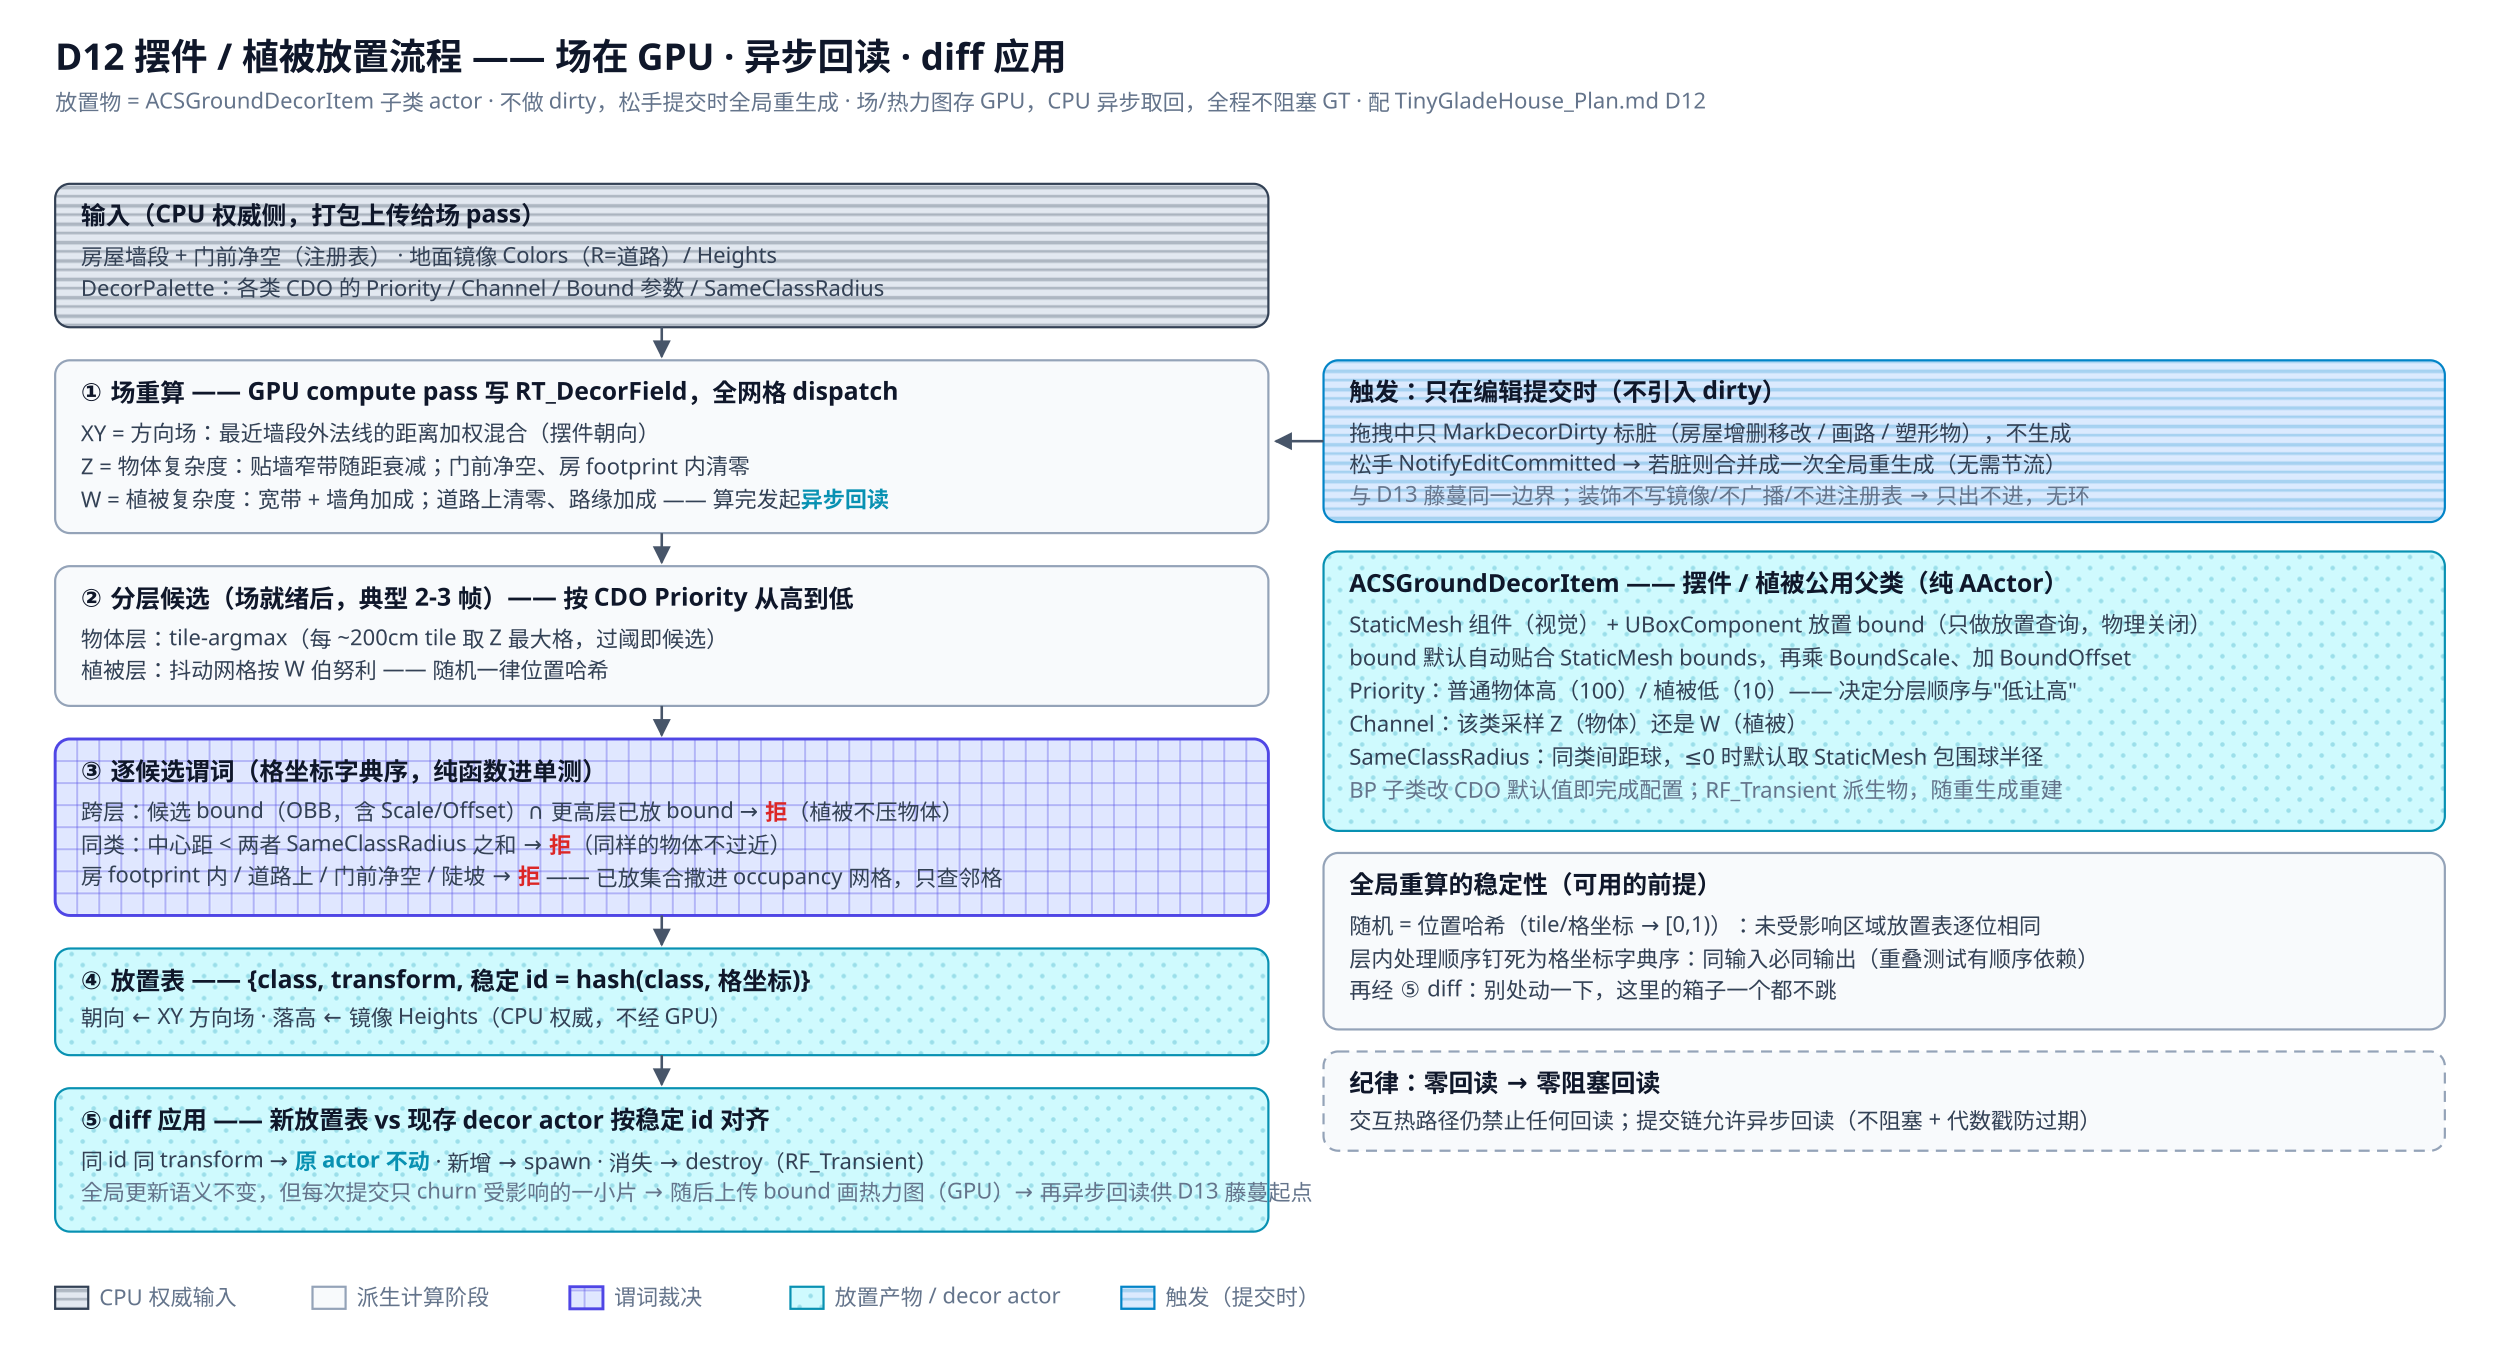
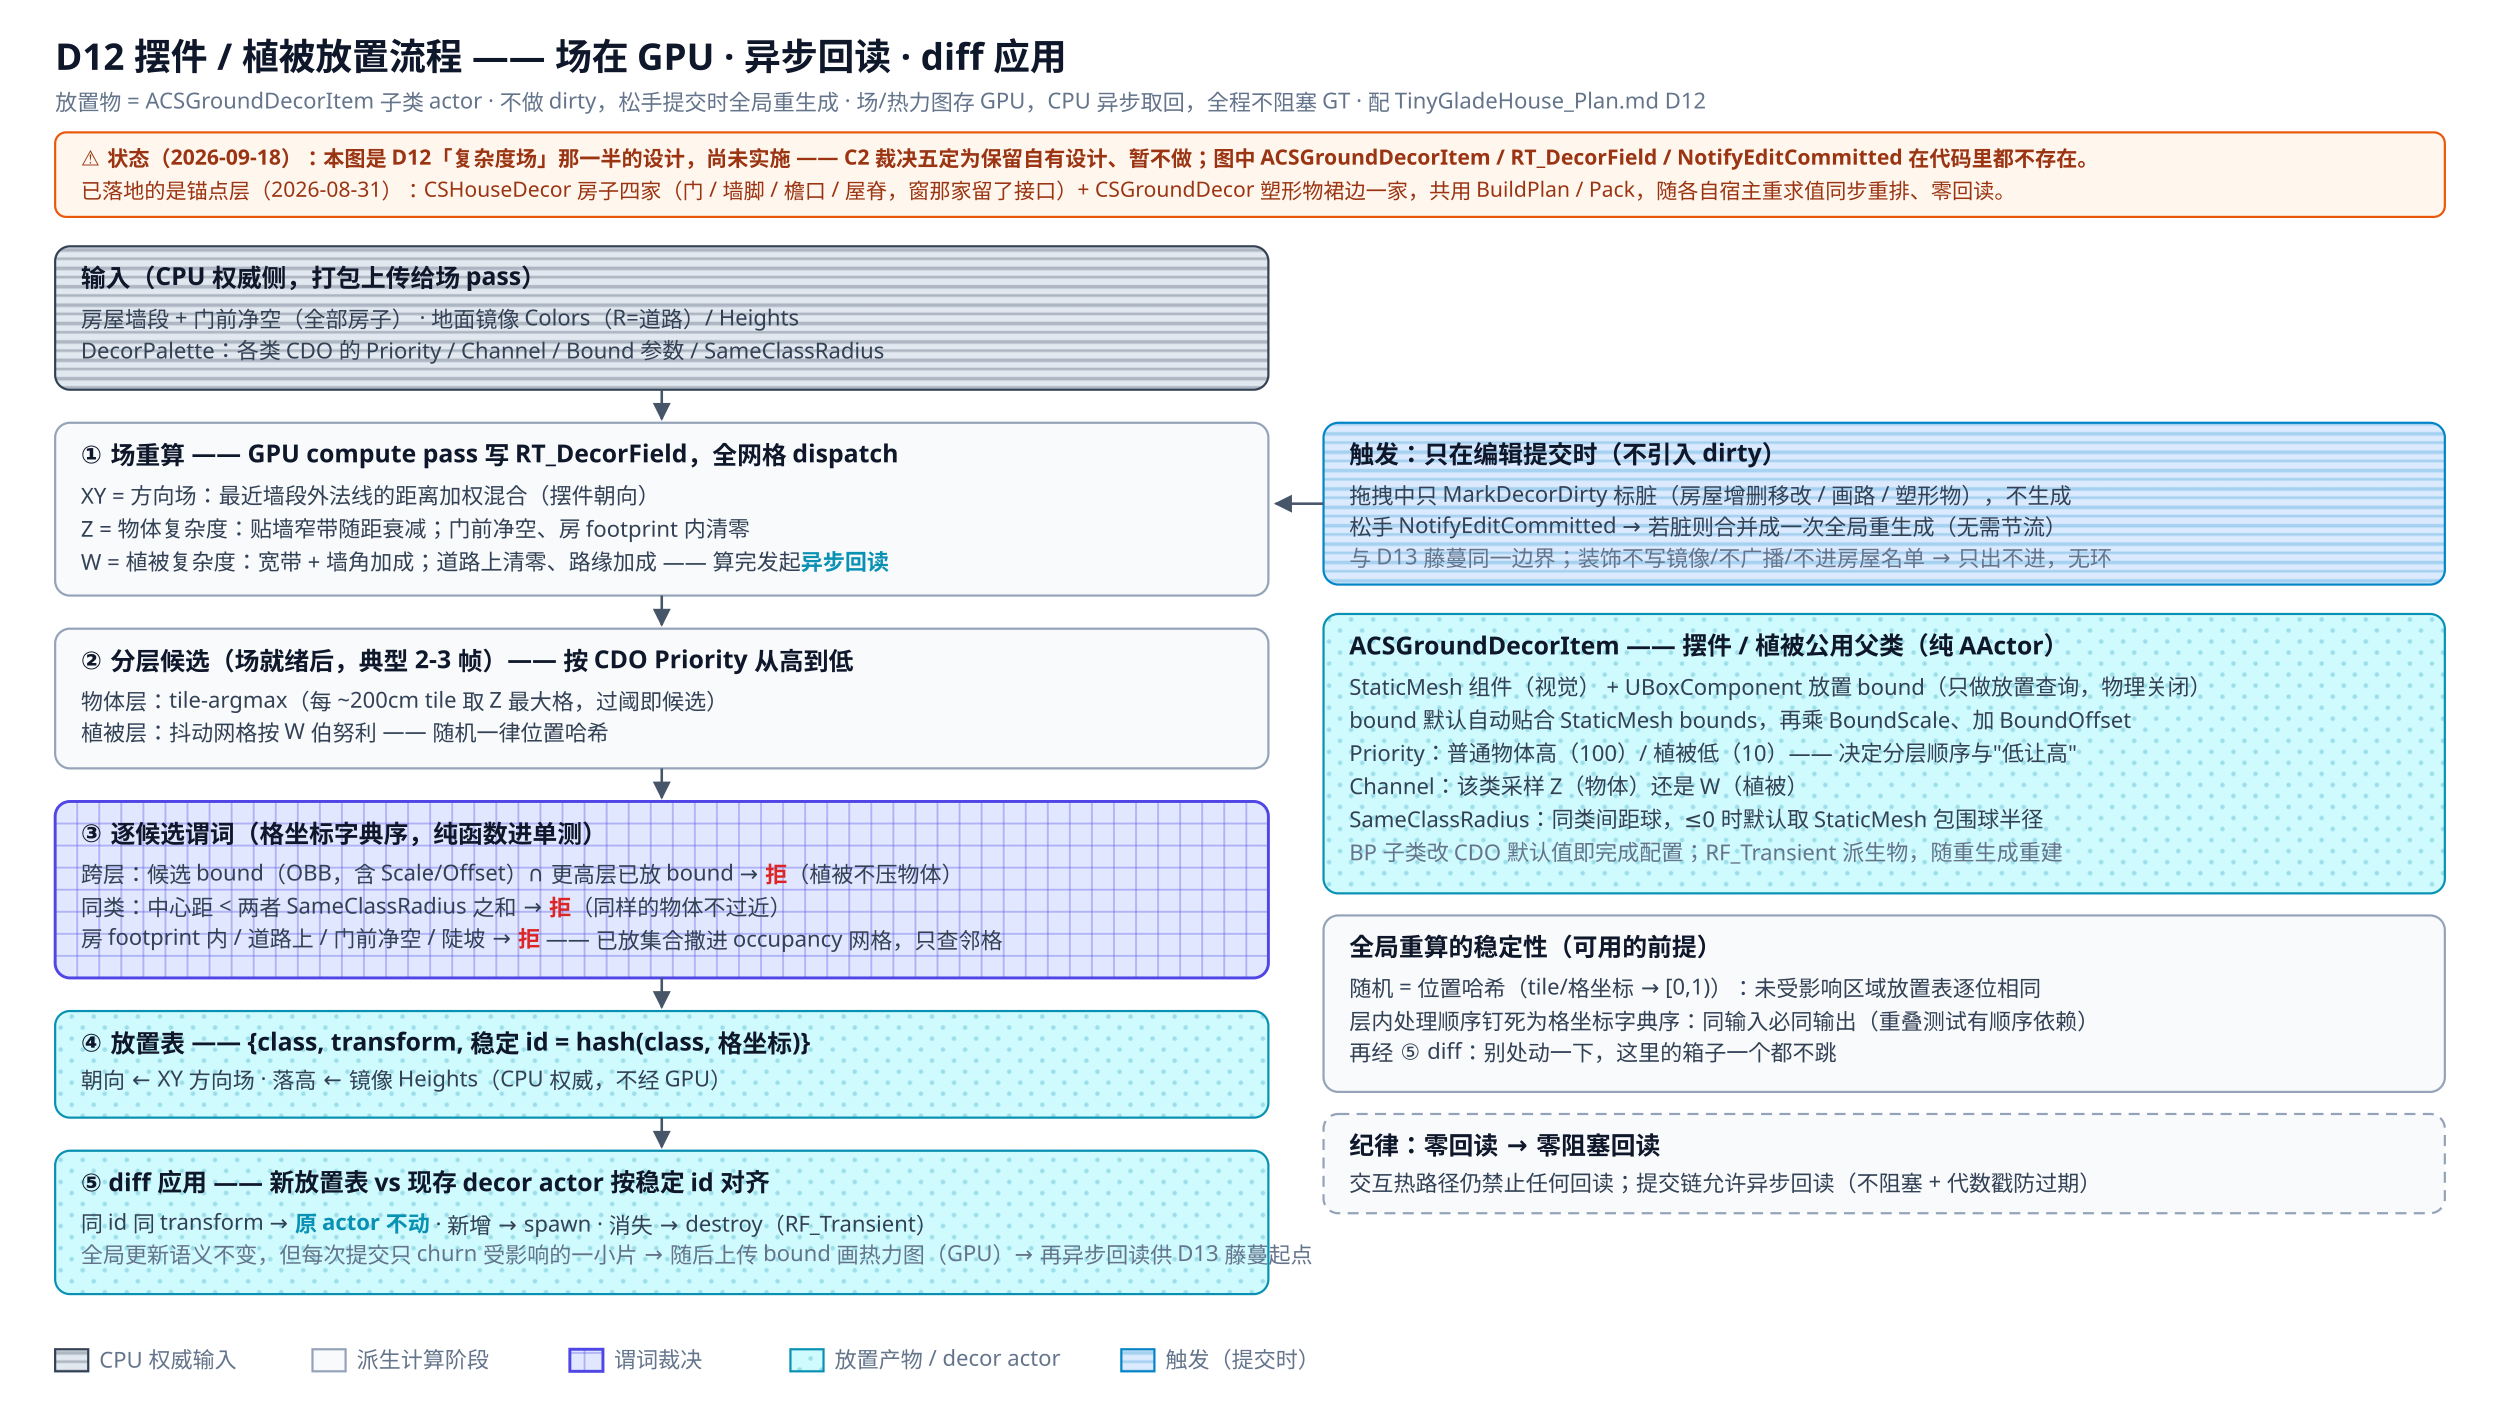
- <svg xmlns="http://www.w3.org/2000/svg" viewBox="0 0 1360 740" width="1360" height="740" font-family="Segoe UI, Microsoft YaHei, sans-serif">
+ <svg xmlns="http://www.w3.org/2000/svg" viewBox="0 0 1360 774" width="1360" height="774" font-family="Segoe UI, Microsoft YaHei, sans-serif">
  <defs>
    <pattern id="pickable-domain-cross-bg" patternUnits="userSpaceOnUse" width="12" height="12">
      <rect width="12" height="12" fill="#e0e7ff" />
      <path d="M0 6H12" stroke="#4f46e5" stroke-width="1" opacity="0.317" />
      <path d="M6 0V12" stroke="#4f46e5" stroke-width="1" opacity="0.317" />
    </pattern>
    <pattern id="buffer-owner-stripe-bg" patternUnits="userSpaceOnUse" width="10" height="10">
      <rect width="10" height="10" fill="#e2e8f0" />
      <rect y="1" width="10" height="2" fill="#334155" opacity="0.291" />
      <rect y="6" width="10" height="1.5" fill="#334155" opacity="0.291" />
    </pattern>
    <pattern id="autoobject-dot-bg" patternUnits="userSpaceOnUse" width="12" height="12">
      <rect width="12" height="12" fill="#cffafe" />
      <circle cx="3" cy="3" r="1.25" fill="#0891b2" opacity="0.256" />
      <circle cx="9" cy="9" r="1.25" fill="#0891b2" opacity="0.256" />
    </pattern>
    <pattern id="sv-stripe-bg" patternUnits="userSpaceOnUse" width="10" height="10">
      <rect width="10" height="10" fill="#dbeafe" />
      <rect y="1" width="10" height="2" fill="#0284c7" opacity="0.235" />
      <rect y="6" width="10" height="1.5" fill="#0284c7" opacity="0.235" />
    </pattern>
    <marker id="arrow" viewBox="0 0 10 10" refX="9" refY="5" markerWidth="7" markerHeight="7" orient="auto-start-reverse">
      <path d="M0 0L10 5L0 10Z" fill="#475569" />
    </marker>
  </defs>
  <style>
    .box    { fill:#f8fafc; stroke:#94a3b8; stroke-width:1.2; }
    .core   { fill:url(#pickable-domain-cross-bg); stroke:#4f46e5; stroke-width:1.6; }
    .owner  { fill:url(#buffer-owner-stripe-bg); stroke:#334155; stroke-width:1.2; }
    .placed { fill:url(#autoobject-dot-bg); stroke:#0891b2; stroke-width:1.2; }
    .sv-stripe { fill:url(#sv-stripe-bg); stroke:#0284c7; stroke-width:1.2; }
    .note   { fill:#f8fafc; stroke:#94a3b8; stroke-width:1.2; stroke-dasharray:6 4; }
    .t  { font-size:13.5px; font-weight:600; fill:#0f172a; }
    .b  { font-size:12px; fill:#334155; }
    .m  { font-size:12px; fill:#64748b; }
    .flow { stroke:#475569; stroke-width:1.4; fill:none; marker-end:url(#arrow); }
    .rej  { font-weight:700; fill:#dc2626; }
    .keep { font-weight:700; fill:#0891b2; }
  </style>
  <text x="30" y="38" font-size="20" font-weight="700" fill="#0f172a">D12 摆件 / 植被放置流程 —— 场在 GPU · 异步回读 · diff 应用</text>
  <text x="30" y="60" class="m">放置物 = ACSGroundDecorItem 子类 actor · 不做 dirty，松手提交时全局重生成 · 场/热力图存 GPU，CPU 异步取回，全程不阻塞 GT · 配 TinyGladeHouse_Plan.md D12</text>
-   <rect x="30" y="100" width="660" height="78" rx="8" class="owner" />
-   <text x="44" y="122" class="t">输入（CPU 权威侧，打包上传给场 pass）</text>
-   <text x="44" y="144" class="b">房屋墙段 + 门前净空（注册表） · 地面镜像 Colors（R=道路）/ Heights</text>
-   <text x="44" y="161" class="b">DecorPalette：各类 CDO 的 Priority / Channel / Bound 参数 / SameClassRadius</text>
-   <path class="flow" d="M360 178V194" />
-   <rect x="30" y="196" width="660" height="94" rx="8" class="box" />
-   <text x="44" y="218" class="t">① 场重算 —— GPU compute pass 写 RT_DecorField，全网格 dispatch</text>
-   <text x="44" y="240" class="b">XY = 方向场：最近墙段外法线的距离加权混合（摆件朝向）</text>
-   <text x="44" y="258" class="b">Z = 物体复杂度：贴墙窄带随距衰减；门前净空、房 footprint 内清零</text>
-   <text x="44" y="276" class="b">W = 植被复杂度：宽带 + 墙角加成；道路上清零、路缘加成 —— 算完发起<tspan class="keep">异步回读</tspan>
-   </text>
-   <path class="flow" d="M360 290V306" />
-   <rect x="30" y="308" width="660" height="76" rx="8" class="box" />
-   <text x="44" y="330" class="t">② 分层候选（场就绪后，典型 2-3 帧）—— 按 CDO Priority 从高到低</text>
-   <text x="44" y="352" class="b">物体层：tile-argmax（每 ~200cm tile 取 Z 最大格，过阈即候选）</text>
-   <text x="44" y="369" class="b">植被层：抖动网格按 W 伯努利 —— 随机一律位置哈希</text>
-   <path class="flow" d="M360 384V400" />
-   <rect x="30" y="402" width="660" height="96" rx="8" class="core" />
-   <text x="44" y="424" class="t">③ 逐候选谓词（格坐标字典序，纯函数进单测）</text>
-   <text x="44" y="446" class="b">跨层：候选 bound（OBB，含 Scale/Offset）∩ 更高层已放 bound → <tspan class="rej">拒</tspan>（植被不压物体）</text>
-   <text x="44" y="464" class="b">同类：中心距 &lt; 两者 SameClassRadius 之和 → <tspan class="rej">拒</tspan>（同样的物体不过近）</text>
-   <text x="44" y="481" class="b">房 footprint 内 / 道路上 / 门前净空 / 陡坡 → <tspan class="rej">拒</tspan> —— 已放集合撒进 occupancy 网格，只查邻格</text>
-   <path class="flow" d="M360 498V514" />
-   <rect x="30" y="516" width="660" height="58" rx="8" class="placed" />
-   <text x="44" y="538" class="t">④ 放置表 —— {class, transform, 稳定 id = hash(class, 格坐标)}</text>
-   <text x="44" y="558" class="b">朝向 ← XY 方向场 · 落高 ← 镜像 Heights（CPU 权威，不经 GPU）</text>
-   <path class="flow" d="M360 574V590" />
-   <rect x="30" y="592" width="660" height="78" rx="8" class="placed" />
-   <text x="44" y="614" class="t">⑤ diff 应用 —— 新放置表 vs 现存 decor actor 按稳定 id 对齐</text>
-   <text x="44" y="636" class="b">同 id 同 transform → <tspan class="keep">原 actor 不动</tspan> · 新增 → spawn · 消失 → destroy（RF_Transient）</text>
-   <text x="44" y="653" class="m">全局更新语义不变，但每次提交只 churn 受影响的一小片 → 随后上传 bound 画热力图（GPU）→ 再异步回读供 D13 藤蔓起点</text>
-   <rect x="720" y="196" width="610" height="88" rx="8" class="sv-stripe" />
-   <text x="734" y="218" class="t">触发：只在编辑提交时（不引入 dirty）</text>
-   <text x="734" y="240" class="b">拖拽中只 MarkDecorDirty 标脏（房屋增删移改 / 画路 / 塑形物），不生成</text>
-   <text x="734" y="257" class="b">松手 NotifyEditCommitted → 若脏则合并成一次全局重生成（无需节流）</text>
-   <text x="734" y="274" class="m">与 D13 藤蔓同一边界；装饰不写镜像/不广播/不进注册表 → 只出不进，无环</text>
-   <path class="flow" d="M720 240H694" />
-   <rect x="720" y="300" width="610" height="152" rx="8" class="placed" />
-   <text x="734" y="322" class="t">ACSGroundDecorItem —— 摆件 / 植被公用父类（纯 AActor）</text>
-   <text x="734" y="344" class="b">StaticMesh 组件（视觉） + UBoxComponent 放置 bound（只做放置查询，物理关闭）</text>
-   <text x="734" y="362" class="b">bound 默认自动贴合 StaticMesh bounds，再乘 BoundScale、加 BoundOffset</text>
-   <text x="734" y="380" class="b">Priority：普通物体高（100）/ 植被低（10）—— 决定分层顺序与"低让高"</text>
-   <text x="734" y="398" class="b">Channel：该类采样 Z（物体）还是 W（植被）</text>
-   <text x="734" y="416" class="b">SameClassRadius：同类间距球，≤0 时默认取 StaticMesh 包围球半径</text>
-   <text x="734" y="434" class="m">BP 子类改 CDO 默认值即完成配置；RF_Transient 派生物，随重生成重建</text>
-   <rect x="720" y="464" width="610" height="96" rx="8" class="box" />
-   <text x="734" y="486" class="t">全局重算的稳定性（可用的前提）</text>
-   <text x="734" y="508" class="b">随机 = 位置哈希（tile/格坐标 → [0,1)）：未受影响区域放置表逐位相同</text>
-   <text x="734" y="526" class="b">层内处理顺序钉死为格坐标字典序：同输入必同输出（重叠测试有顺序依赖）</text>
-   <text x="734" y="543" class="b">再经 ⑤ diff：别处动一下，这里的箱子一个都不跳</text>
-   <rect x="720" y="572" width="610" height="54" rx="8" class="note" />
-   <text x="734" y="594" class="t">纪律：零回读 → 零阻塞回读</text>
-   <text x="734" y="614" class="b">交互热路径仍禁止任何回读；提交链允许异步回读（不阻塞 + 代数戳防过期）</text>
-   <rect x="30" y="700" width="18" height="12" class="owner" />
-   <text x="54" y="710" class="m">CPU 权威输入</text>
-   <rect x="170" y="700" width="18" height="12" class="box" />
-   <text x="194" y="710" class="m">派生计算阶段</text>
-   <rect x="310" y="700" width="18" height="12" class="core" />
-   <text x="334" y="710" class="m">谓词裁决</text>
-   <rect x="430" y="700" width="18" height="12" class="placed" />
-   <text x="454" y="710" class="m">放置产物 / decor actor</text>
-   <rect x="610" y="700" width="18" height="12" class="sv-stripe" />
-   <text x="634" y="710" class="m">触发（提交时）</text>
+   <rect x="30" y="72" width="1300" height="46" rx="6" fill="#fff7ed" stroke="#ea580c" stroke-width="1.2" />
+   <text x="44" y="90" font-size="11.5px" font-weight="600" fill="#9a3412">⚠ 状态（2026-09-18）：本图是 D12「复杂度场」那一半的设计，尚未实施 —— C2 裁决五定为保留自有设计、暂不做；图中 ACSGroundDecorItem / RT_DecorField / NotifyEditCommitted 在代码里都不存在。</text>
+   <text x="44" y="108" font-size="11.5px" fill="#9a3412">已落地的是锚点层（2026-08-31）：CSHouseDecor 房子四家（门 / 墙脚 / 檐口 / 屋脊，窗那家留了接口）+ CSGroundDecor 塑形物裙边一家，共用 BuildPlan / Pack，随各自宿主重求值同步重排、零回读。</text>
+   <g transform="translate(0,34)">
+     <rect x="30" y="100" width="660" height="78" rx="8" class="owner" />
+     <text x="44" y="122" class="t">输入（CPU 权威侧，打包上传给场 pass）</text>
+     <text x="44" y="144" class="b">房屋墙段 + 门前净空（全部房子） · 地面镜像 Colors（R=道路）/ Heights</text>
+     <text x="44" y="161" class="b">DecorPalette：各类 CDO 的 Priority / Channel / Bound 参数 / SameClassRadius</text>
+     <path class="flow" d="M360 178V194" />
+     <rect x="30" y="196" width="660" height="94" rx="8" class="box" />
+     <text x="44" y="218" class="t">① 场重算 —— GPU compute pass 写 RT_DecorField，全网格 dispatch</text>
+     <text x="44" y="240" class="b">XY = 方向场：最近墙段外法线的距离加权混合（摆件朝向）</text>
+     <text x="44" y="258" class="b">Z = 物体复杂度：贴墙窄带随距衰减；门前净空、房 footprint 内清零</text>
+     <text x="44" y="276" class="b">W = 植被复杂度：宽带 + 墙角加成；道路上清零、路缘加成 —— 算完发起<tspan class="keep">异步回读</tspan>
+     </text>
+     <path class="flow" d="M360 290V306" />
+     <rect x="30" y="308" width="660" height="76" rx="8" class="box" />
+     <text x="44" y="330" class="t">② 分层候选（场就绪后，典型 2-3 帧）—— 按 CDO Priority 从高到低</text>
+     <text x="44" y="352" class="b">物体层：tile-argmax（每 ~200cm tile 取 Z 最大格，过阈即候选）</text>
+     <text x="44" y="369" class="b">植被层：抖动网格按 W 伯努利 —— 随机一律位置哈希</text>
+     <path class="flow" d="M360 384V400" />
+     <rect x="30" y="402" width="660" height="96" rx="8" class="core" />
+     <text x="44" y="424" class="t">③ 逐候选谓词（格坐标字典序，纯函数进单测）</text>
+     <text x="44" y="446" class="b">跨层：候选 bound（OBB，含 Scale/Offset）∩ 更高层已放 bound → <tspan class="rej">拒</tspan>（植被不压物体）</text>
+     <text x="44" y="464" class="b">同类：中心距 &lt; 两者 SameClassRadius 之和 → <tspan class="rej">拒</tspan>（同样的物体不过近）</text>
+     <text x="44" y="481" class="b">房 footprint 内 / 道路上 / 门前净空 / 陡坡 → <tspan class="rej">拒</tspan> —— 已放集合撒进 occupancy 网格，只查邻格</text>
+     <path class="flow" d="M360 498V514" />
+     <rect x="30" y="516" width="660" height="58" rx="8" class="placed" />
+     <text x="44" y="538" class="t">④ 放置表 —— {class, transform, 稳定 id = hash(class, 格坐标)}</text>
+     <text x="44" y="558" class="b">朝向 ← XY 方向场 · 落高 ← 镜像 Heights（CPU 权威，不经 GPU）</text>
+     <path class="flow" d="M360 574V590" />
+     <rect x="30" y="592" width="660" height="78" rx="8" class="placed" />
+     <text x="44" y="614" class="t">⑤ diff 应用 —— 新放置表 vs 现存 decor actor 按稳定 id 对齐</text>
+     <text x="44" y="636" class="b">同 id 同 transform → <tspan class="keep">原 actor 不动</tspan> · 新增 → spawn · 消失 → destroy（RF_Transient）</text>
+     <text x="44" y="653" class="m">全局更新语义不变，但每次提交只 churn 受影响的一小片 → 随后上传 bound 画热力图（GPU）→ 再异步回读供 D13 藤蔓起点</text>
+     <rect x="720" y="196" width="610" height="88" rx="8" class="sv-stripe" />
+     <text x="734" y="218" class="t">触发：只在编辑提交时（不引入 dirty）</text>
+     <text x="734" y="240" class="b">拖拽中只 MarkDecorDirty 标脏（房屋增删移改 / 画路 / 塑形物），不生成</text>
+     <text x="734" y="257" class="b">松手 NotifyEditCommitted → 若脏则合并成一次全局重生成（无需节流）</text>
+     <text x="734" y="274" class="m">与 D13 藤蔓同一边界；装饰不写镜像/不广播/不进房屋名单 → 只出不进，无环</text>
+     <path class="flow" d="M720 240H694" />
+     <rect x="720" y="300" width="610" height="152" rx="8" class="placed" />
+     <text x="734" y="322" class="t">ACSGroundDecorItem —— 摆件 / 植被公用父类（纯 AActor）</text>
+     <text x="734" y="344" class="b">StaticMesh 组件（视觉） + UBoxComponent 放置 bound（只做放置查询，物理关闭）</text>
+     <text x="734" y="362" class="b">bound 默认自动贴合 StaticMesh bounds，再乘 BoundScale、加 BoundOffset</text>
+     <text x="734" y="380" class="b">Priority：普通物体高（100）/ 植被低（10）—— 决定分层顺序与"低让高"</text>
+     <text x="734" y="398" class="b">Channel：该类采样 Z（物体）还是 W（植被）</text>
+     <text x="734" y="416" class="b">SameClassRadius：同类间距球，≤0 时默认取 StaticMesh 包围球半径</text>
+     <text x="734" y="434" class="m">BP 子类改 CDO 默认值即完成配置；RF_Transient 派生物，随重生成重建</text>
+     <rect x="720" y="464" width="610" height="96" rx="8" class="box" />
+     <text x="734" y="486" class="t">全局重算的稳定性（可用的前提）</text>
+     <text x="734" y="508" class="b">随机 = 位置哈希（tile/格坐标 → [0,1)）：未受影响区域放置表逐位相同</text>
+     <text x="734" y="526" class="b">层内处理顺序钉死为格坐标字典序：同输入必同输出（重叠测试有顺序依赖）</text>
+     <text x="734" y="543" class="b">再经 ⑤ diff：别处动一下，这里的箱子一个都不跳</text>
+     <rect x="720" y="572" width="610" height="54" rx="8" class="note" />
+     <text x="734" y="594" class="t">纪律：零回读 → 零阻塞回读</text>
+     <text x="734" y="614" class="b">交互热路径仍禁止任何回读；提交链允许异步回读（不阻塞 + 代数戳防过期）</text>
+     <rect x="30" y="700" width="18" height="12" class="owner" />
+     <text x="54" y="710" class="m">CPU 权威输入</text>
+     <rect x="170" y="700" width="18" height="12" class="box" />
+     <text x="194" y="710" class="m">派生计算阶段</text>
+     <rect x="310" y="700" width="18" height="12" class="core" />
+     <text x="334" y="710" class="m">谓词裁决</text>
+     <rect x="430" y="700" width="18" height="12" class="placed" />
+     <text x="454" y="710" class="m">放置产物 / decor actor</text>
+     <rect x="610" y="700" width="18" height="12" class="sv-stripe" />
+     <text x="634" y="710" class="m">触发（提交时）</text>
+   </g>
</svg>
